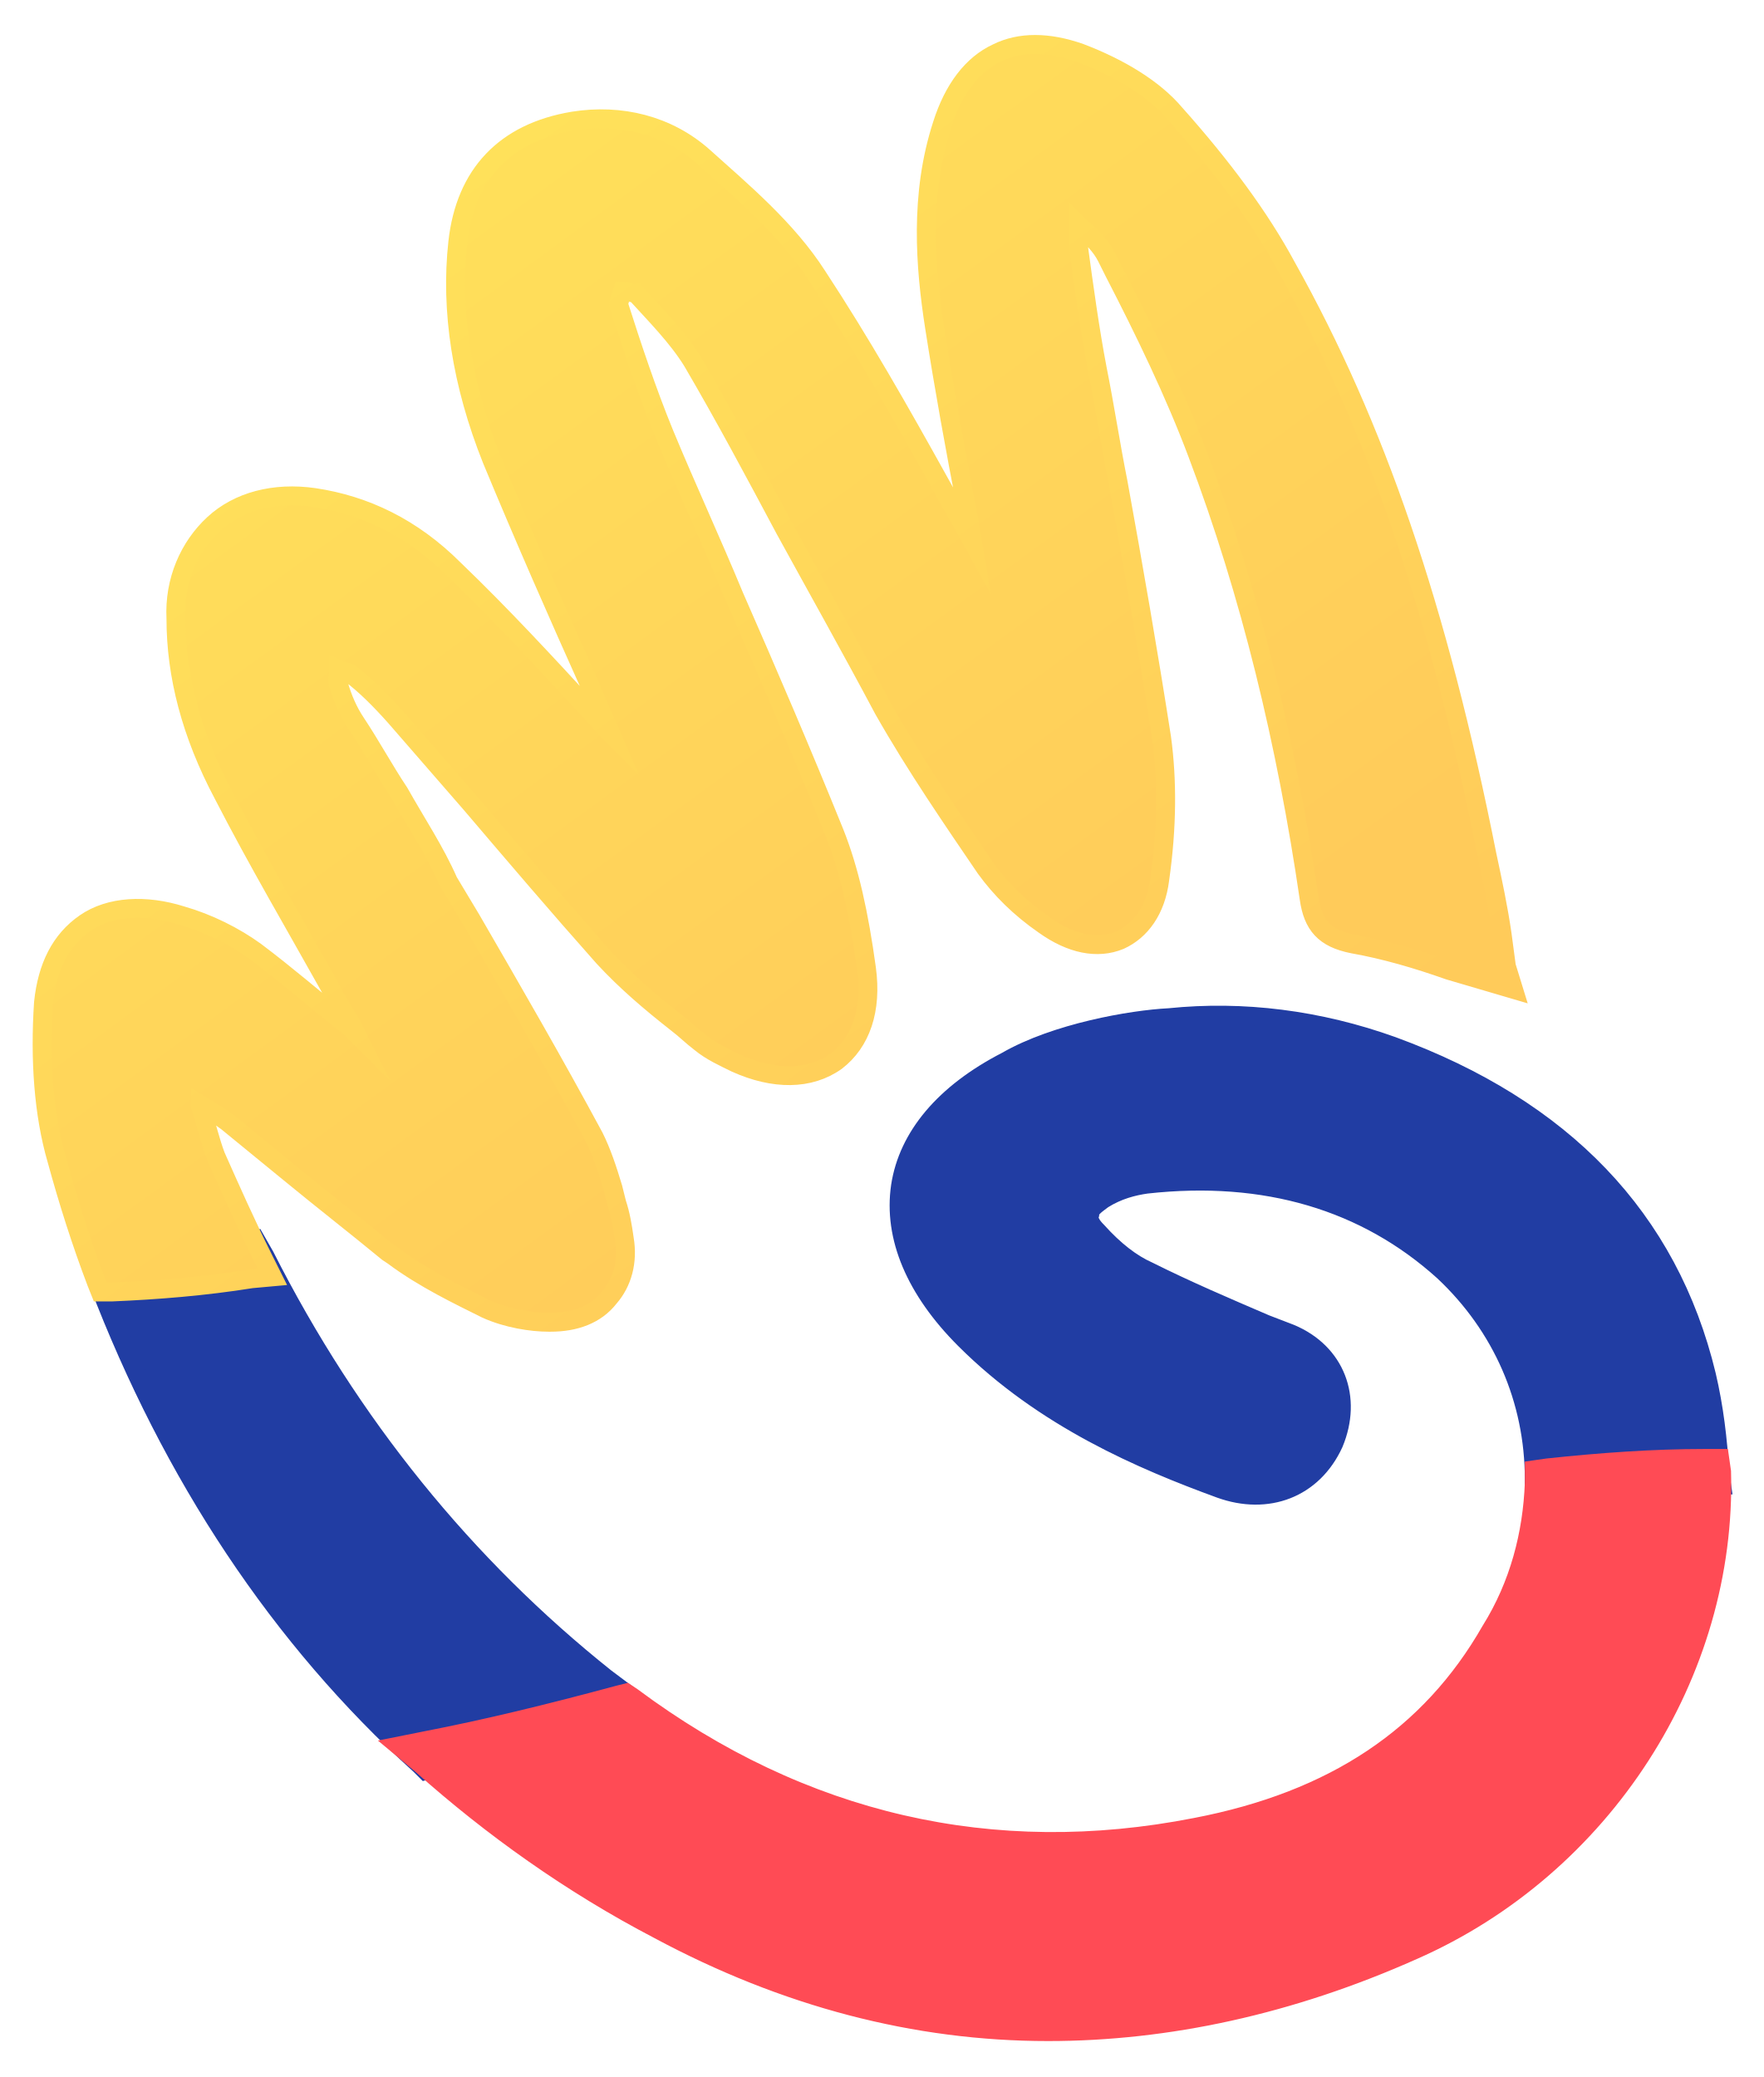
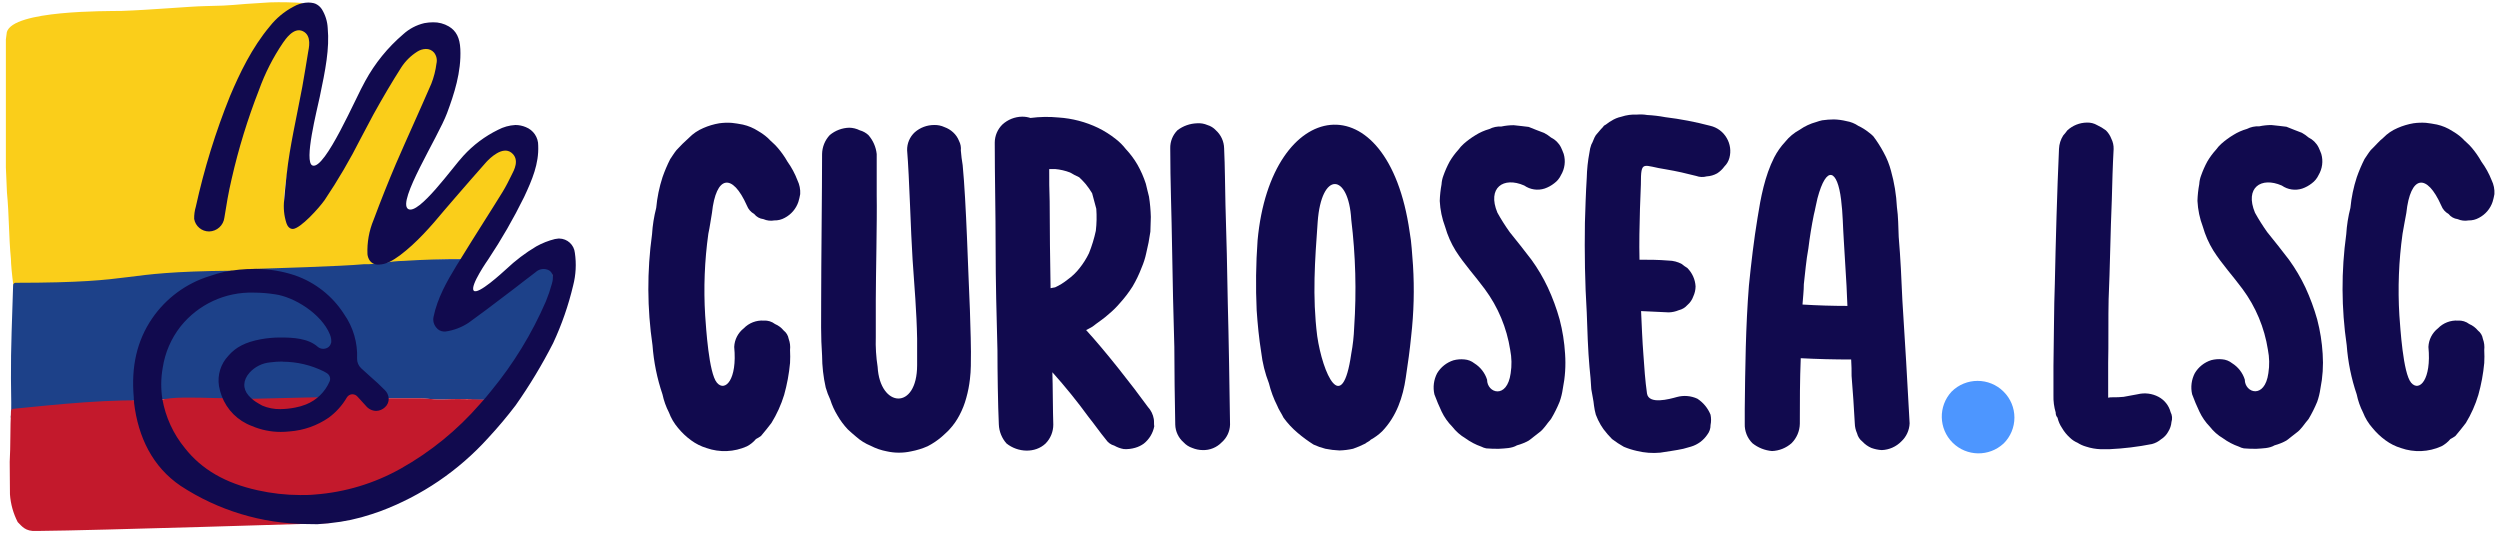
- <svg xmlns="http://www.w3.org/2000/svg" version="1.1" id="Capa_1" x="0px" y="0px" viewBox="0 0 93.2 109.8" style="enable-background:new 0 0 93.2 109.8;" xml:space="preserve">
-   <style type="text/css">
- 	.st0{display:none;}
- 	.st1{display:inline;}
- 	.st2{fill:#FFE15A;}
- 	.st3{fill:#41479B;}
- 	.st4{fill:#FF4B55;}
- 	.st5{display:inline;fill:none;}
- 	.st6{display:inline;fill:#FFE15A;}
- 	.st7{display:inline;fill:#213DA3;}
- 	.st8{display:inline;fill:#FF4B55;}
- 	.st9{fill:#213DA3;stroke:#213DA3;stroke-miterlimit:10;}
- 	.st10{fill:url(#SVGID_1_);stroke:url(#SVGID_00000040552543562510464980000003378073624819531197_);stroke-miterlimit:10;}
- 	.st11{fill:#FF4B55;stroke:#FF4B55;stroke-miterlimit:10;}
- 	.st12{display:inline;fill:#06153F;stroke:#06153F;stroke-width:2;stroke-miterlimit:10;}
- </style>
-   <g id="Capa_1_00000178920922637832887980000011410958665761470894_" class="st0">
-     <g class="st1">
-       <path d="M62.2,361c-0.7,7.7-5,11.4-9.7,11c-3.1-0.3-28.3-25.9-66.9-26.3c-6.5,9-13.4,12.4-19.3,12.4c-10,0-12.8-5.6-12.8-9.2    c0-2.1,1.1-5.8,6.9-8.9c1.6-1.1,3.7-1.9,6.6-2.4c1.7-0.5,3.6-0.9,5.7-1.2c1.2-3.9,2.4-8.5,3.3-13.9c3.9-21.7,4.8-85.1,6.4-94.6    c1.7-9.4,21.8-13.8,19.7-1.7c-1.3,7.3-1.5,66.4-6.2,93.8c-1.1,5.8-2.7,11-4.6,15.5C23.3,334.8,63.6,345.8,62.2,361z M-28.6,344.1    c-12.2,0-13.8,10.4-9,10.4C-32.7,354.4-28.6,344.1-28.6,344.1z" />
-       <path d="M29.1,248.5c9.7,0,23.1-1.2,23.1,8.9c0,10-12.8,22.6-15,22.6c-2.4,0,3.2-18.7,1.1-18.7c-10.2,0-19.5,25.9-11.7,25.9    c3.5,0,23.8-0.3,23.8,11.4c0,11.8-21.4,30.8-29.2,30.8s-12.9-6.9-9.4-6.9c6.4,0,24.7-19.7,24.7-24.4c0,0-28.6,4.4-28.6-17.1    C7.8,269.3,19.5,248.5,29.1,248.5z" />
-       <path d="M58.2,286.1c0-14.5,7.3-27.4,11.4-31.3c4-4.1,14.9-5,17.8-2.1c2.8,2.8,8.6,17.9,4.5,17.9s-5.6-11.7-8-11.7    c-8.9,0-12.8,53.1-0.5,53.1c14.6,0,19.3-24.8,20.7-27.4c1.5-2.5,5.4-2.9,4,0s-9,37.3-28.2,37.3C66.7,321.9,58.2,304.1,58.2,286.1z    " />
-     </g>
-     <text transform="matrix(1 0 0 1 540.9744 -220.8037)" class="st1" style="font-family:'BeyondTheMountains'; font-size:132.825px;">Lsc</text>
-     <g class="st1">
-       <rect x="-521.6" y="-572.7" class="st2" width="391.4" height="218.6" />
-       <rect x="-521.6" y="-354.5" class="st3" width="391.4" height="101.2" />
-       <rect x="-521.6" y="-253.7" class="st4" width="391.4" height="101.2" />
-     </g>
-     <path class="st5" d="M-165.9,134.2V-41.3c0-10.7-5.7-20.6-15-26l-152-87.7c-9.3-5.4-20.7-5.4-30,0l-152,87.7   c-9.3,5.4-15,15.3-15,26v175.5c0,10.7,5.7,20.6,15,26l152,87.7c9.3,5.4,20.7,5.4,30,0l152-87.7   C-171.6,154.8-165.9,144.9-165.9,134.2z" />
-     <text transform="matrix(1 0 0 1 173.0555 330.9302)" style="display:inline;fill:#06153F; font-family:'Chesta'; font-size:137.938px;">lsc</text>
-     <rect x="-88.9" y="-12.6" class="st6" width="43" height="43" />
-     <rect x="-88.9" y="42.4" class="st7" width="43" height="43" />
-     <rect x="-83.9" y="91.4" class="st8" width="43" height="43" />
-   </g>
-   <g id="Capa_2_00000052805333896744387270000005348135805002308484_">
-     <g>
-       <path class="st9" d="M90.9,77.8c-0.1-1.7-0.3-3.4-0.7-5.1c-2-8.3-7.6-14.1-16.6-17.4c-3.9-1.4-7.9-1.9-11.8-1.5    c-2,0.1-6,0.8-8.6,2.3c-3.3,1.7-5.2,4-5.6,6.6c-0.4,2.7,0.8,5.5,3.4,8.1c4.2,4.2,9.4,6.4,13.5,7.9c2.5,0.9,4.9,0,6-2.4    c1-2.4,0.1-4.8-2.3-5.8L66.9,70c-2.1-0.9-4.2-1.8-6.2-2.8c-0.9-0.4-1.8-1.1-2.7-2.1c-0.3-0.3-0.5-0.6-0.4-0.9    c0-0.3,0.3-0.5,0.7-0.8c0.8-0.5,1.6-0.7,2.3-0.8c6.3-0.7,11.6,0.9,15.7,4.6c3.1,2.9,4.8,6.8,4.8,11v0.9L82,79    c2.8-0.3,5.5-0.4,8.2-0.5H91L90.9,77.8z" />
-       <path class="st9" d="M33.2,89.6c-0.4-0.3-0.8-0.6-1.2-0.9l0,0c-7.4-5.9-13.5-13.4-18-22.3l-0.4-0.7L13.2,66    c-2.5,0.3-5,0.6-7.3,0.7l-1.1-0.1l0.4,1.2c3.9,10.2,9.6,18.8,17,25.5l0.3,0.3l0.4-0.1c3.1-0.7,6.4-1.4,10.2-2.4l1.6-0.4L33.2,89.6    z" />
-       <path class="st3" d="M31.9,63L31.9,63c-3.6,0.8-7.1,1.7-10.7,2.4l0.1,0.1C24.8,64.8,28.3,64,31.9,63z" />
-       <path class="st3" d="M13.3,66.8c0,0,0-0.1-0.1-0.1c-2.5,0.3-4.9,0.5-7.4,0.7v0.1C8.4,67.4,10.9,67.1,13.3,66.8z" />
-       <linearGradient id="SVGID_1_" gradientUnits="userSpaceOnUse" x1="15.051" y1="100.632" x2="53.104" y2="48.513" gradientTransform="matrix(1 0 0 -1 0 112)">
-         <stop offset="0" style="stop-color:#FFE15A" />
-         <stop offset="0.95" style="stop-color:#FFCB5A" />
-       </linearGradient>
-       <linearGradient id="SVGID_00000045580381412653173990000001898525471050633884_" gradientUnits="userSpaceOnUse" x1="17.003" y1="97.901" x2="57.763" y2="42.074" gradientTransform="matrix(1 0 0 -1 0 112)">
-         <stop offset="0" style="stop-color:#FFE15A" />
-         <stop offset="0.95" style="stop-color:#FFCB5A" />
-       </linearGradient>
-       <path style="fill:url(#SVGID_1_);stroke:url(#SVGID_00000045580381412653173990000001898525471050633884_);stroke-miterlimit:10;" d="    M79.6,51L79,51.1l0.6-0.2l-0.2-1.5c-0.2-1.4-0.5-2.8-0.8-4.2C76,32.1,72.7,22.5,68,14.1c-1.4-2.6-3.4-5.3-5.9-8.1    c-1.1-1.3-2.9-2.4-5-3.2c-1.7-0.6-3.2-0.6-4.4,0c-1.3,0.6-2.3,1.9-2.9,3.8c-1.2,3.7-0.9,7.5-0.4,10.7s1.1,6.5,1.7,9.6    c0.1,0.6,0.2,1.1,0.3,1.7c-0.6-1.1-1.2-2.1-1.8-3.2c-2-3.6-4.1-7.3-6.4-10.8c-1.6-2.5-4-4.5-6-6.3c-1.9-1.7-4.4-2.3-6.9-1.9    c-3.6,0.6-5.7,2.8-6.1,6.4c-0.4,3.6,0.2,7.5,1.8,11.5c1.7,4.1,3.5,8.2,5.3,12.2c0.3,0.8,0.7,1.6,1,2.3c-0.4-0.4-0.7-0.8-1.1-1.2    c-2.3-2.5-4.7-5.1-7.2-7.5c-2.2-2.2-4.7-3.4-7.4-3.8c-2.1-0.3-4,0.2-5.3,1.4c-1.3,1.2-2.1,3-2,5c0,3,0.8,6.1,2.5,9.3    c1.8,3.5,3.8,6.9,5.7,10.3c0.4,0.8,0.9,1.5,1.3,2.3c-0.2-0.2-0.4-0.4-0.7-0.6c-1.5-1.2-3-2.5-4.6-3.7c-1.1-0.8-2.5-1.5-3.9-1.9    c-1.9-0.6-3.8-0.5-5.1,0.4s-2,2.3-2.2,4.2c-0.2,3,0,5.9,0.7,8.3c0.6,2.2,1.3,4.4,2.1,6.5l0.2,0.5h0.6c2.4-0.1,4.9-0.3,7.4-0.7    l1.1-0.1l-0.5-1c-0.9-1.8-1.7-3.6-2.5-5.4c-0.3-0.8-0.5-1.7-0.8-2.6v-0.1c0.5,0.3,1,0.6,1.4,0.9c1.1,0.9,2.2,1.8,3.3,2.7    c1.7,1.4,3.5,2.8,5.2,4.2l0.3,0.2l0,0l0,0l0,0c1.6,1.2,3.5,2.1,4.9,2.8c1.1,0.5,2.4,0.7,3.3,0.7c0,0,0,0,0.1,0    c1.3,0,2.4-0.4,3.1-1.3c0.7-0.8,1-1.9,0.8-3.1c-0.1-0.7-0.2-1.3-0.4-1.9l0,0l-0.2-0.8c-0.3-1-0.6-1.9-1-2.7    c-2.1-3.9-4.3-7.7-6.5-11.5l-1.2-2C23,45,22,43.5,21.1,41.9c-0.8-1.2-1.5-2.5-2.3-3.7c-0.4-0.6-0.7-1.3-0.9-2    c-0.1-0.2,0-0.5,0-0.8c0.2,0.1,0.4,0.1,0.6,0.2c0.8,0.6,1.6,1.4,2.4,2.3c1.3,1.5,2.7,3.1,4,4.6c2.3,2.7,4.6,5.4,7,8.1    c1.2,1.3,2.5,2.4,3.9,3.5c0.4,0.3,0.8,0.7,1.2,1c0.6,0.5,1.3,0.8,1.9,1.1c2,0.9,3.9,0.9,5.3-0.1c1.3-1,1.9-2.7,1.6-4.9    c-0.4-2.9-0.9-5.2-1.7-7.2c-1.7-4.2-3.5-8.4-5.3-12.5c-1.2-2.9-2.5-5.7-3.7-8.6c-0.9-2.2-1.7-4.6-2.4-6.8c0-0.1,0.1-0.4,0.2-0.7    c0.2,0,0.6,0.1,0.7,0.1c1,1.1,2.2,2.3,3,3.6c1.7,2.9,3.3,5.9,4.9,8.9c1.7,3.1,3.5,6.3,5.2,9.5c1.7,3,3.7,5.9,5.4,8.4    c0.8,1.1,1.8,2.1,3.1,3c1.4,1,2.8,1.3,4,0.8c1.1-0.5,1.9-1.6,2.1-3.2c0.4-2.8,0.4-5.3,0.1-7.5c-0.7-4.5-1.5-9.1-2.3-13.5    c-0.4-2-0.7-4-1.1-6c-0.4-2.1-0.7-4.3-1-6.5c0-0.3,0-0.7,0-1.1l0.1,0.1c0.6,0.5,1.1,1,1.4,1.6l0.4,0.8c1.6,3.1,3.2,6.4,4.4,9.6    c2.8,7.4,4.7,15.3,5.9,23.5c0.2,1.4,0.8,2.1,2.3,2.4c1.7,0.3,3.4,0.8,5.1,1.4l3.4,1L79.6,51z" />
-       <path class="st11" d="M90.9,77.1h-0.8c-2.7,0-5.5,0.2-8.3,0.5l-0.7,0.1v0.7c-0.1,2.7-0.8,5.4-2.3,7.8c-3.2,5.6-8.3,9-15.6,10.4    c-10.7,2.1-20.8-0.2-29.8-6.9l-0.3-0.2l-0.4,0.1c-3.7,1-7,1.8-10.1,2.4l-1.5,0.3l1.2,1c3.7,3.3,7.9,6.3,12.5,8.7    c6.7,3.6,13.6,5.4,20.6,5.4c6.3,0,12.8-1.4,19.3-4.3c10-4.4,16.6-14.6,16.3-25.3L90.9,77.1z" />
-       <path class="st4" d="M32.8,90.3c-3.4,0.9-6.8,1.7-10.1,2.4l0.1,0.1c3.4-0.7,6.8-1.5,10.1-2.4C32.9,90.4,32.9,90.3,32.8,90.3z" />
-       <path class="st4" d="M81.9,78.3L81.9,78.3c2.8-0.2,5.5-0.4,8.3-0.4v-0.1C87.4,77.8,84.6,78,81.9,78.3z" />
-     </g>
-     <g class="st0">
-       <path class="st12" d="M81.6,1.3c1.9-0.3,3.6,0,5.1,0.9c1.4,0.9,2.6,2,3.4,3.4c3.4,5.7,4.9,13.6,4.6,23.6c0,10.1-2.2,19.9-6.5,29.4    C84,67.7,77,73.6,67.3,76.1c0.2,6.9,0.8,12.8,2,17.6c0.8,3.3,1.7,5.6,2.8,7.1c0.4,0.7,0.8,1.1,1.1,1.2c0.3,0.2,0.5,0.2,0.8,0.2    c1.6,0,3.5-0.9,5.8-2.8c2.3-2,4.5-4.6,6.6-7.9c2.2-3.3,4.2-7,6-11s3.1-7.3,3.8-9.9c0.9-1.8,2-2.7,3.5-2.7c0.2,0,0.3,0,0.5,0    c0.1,0,0.3,0.1,0.5,0.1c1.8,0.8,2.7,2,2.7,3.5c0,0.2,0,0.3,0,0.5s-0.1,0.3-0.1,0.5c-1.7,6.6-5.3,14.2-10.7,23    c-2.3,3.7-5,6.9-8,9.6c-3.1,3-6.6,4.4-10.5,4.4c-3.3,0-6-1.5-7.9-4.6c-1.7-2.6-3-5.7-3.8-9.5c-1.8-7.7-2.6-17-2.4-27.8    c0.2-10.8,1.4-21.6,3.6-32.2c2.2-10.7,5.4-19.6,9.8-26.8C75.4,4.5,78.2,2.1,81.6,1.3z M82.9,8.5c-0.1,0-0.5,0.2-1.1,0.8    c-0.7,0.6-1.5,1.6-2.6,3.2c-3.6,6-6.5,14.1-8.6,24.3s-3.3,20.6-3.6,31c0,0.1,0,0.3,0,0.5c0,0.1,0.1,0.3,0.1,0.4    c6.4-1.9,11.3-6.3,14.5-13.3c3.8-8.2,5.7-16.9,5.8-26.3c0-4.5-0.3-8.5-1-12s-1.5-6-2.5-7.5C83.5,9,83.2,8.6,82.9,8.5L82.9,8.5    C83,8.4,83,8.4,82.9,8.5C83,8.5,83,8.5,82.9,8.5z" />
-       <path class="st12" d="M93.4,60.5c1-8.5,4-14.3,8.9-17.4c2.4-1.6,4.9-2.5,7.5-2.8c2.6-0.2,5,0.1,7.4,0.9c5,1.9,7.9,5.5,8.8,10.8    c0.4,5.4-2.9,10.7-9.8,15.9c-0.2,0.1-0.4,0.3-0.8,0.4c-0.4,0.2-0.8,0.2-1.3,0.2c-0.9,0-1.8-0.5-2.7-1.4c-0.2-0.1-0.3-0.4-0.4-0.7    c-0.1-0.4-0.2-0.8-0.2-1.3c0-0.9,0.4-1.9,1.3-2.8c2.9-2.1,4.8-4,5.8-5.7s1.4-3.1,1.3-4.1c-0.2-2.2-1.7-3.8-4.3-4.9    c-2.9-1.1-5.8-0.7-8.8,1c-3,1.6-5,5.7-5.9,12.3c0.3,4.4,3.3,9.8,9,16.2c2.5,2.9,5.1,6,7.6,9.4c5.5-4.7,12.8-10,21.9-16.1    c0.4-0.2,0.8-0.4,1.1-0.4c0.3-0.1,0.5-0.1,0.7-0.1c0.8,0,1.4,0.2,1.9,0.5s0.8,0.7,0.9,1c0.3,0.4,0.4,0.8,0.5,1.1    c0.1,0.3,0.1,0.5,0.1,0.8c0,0.7-0.2,1.3-0.5,1.8s-0.7,0.9-1,0.9c-9.4,6.3-16.8,11.8-22.2,16.4c0.4,0.5,0.7,1,1,1.5    c1.3,2.1,2.5,4.3,3.5,6.8c1,3.2,0.8,6.2-0.7,8.8c-1.5,2.4-3.5,4.2-5.9,5.5c-5,2.9-10,3.3-14.8,1.1c-1.2-0.7-2.1-1.7-2.8-3    c-0.7-1.3-1-2.7-0.9-4.2c0.2-2.9,1.6-6,4.2-9.5c1.6-2,3.7-4.2,6.4-6.7c0.6-0.5,1.1-1,1.7-1.5c-2.5-3.4-5.1-6.6-7.8-9.8    c-0.1-0.1-0.2-0.2-0.3-0.3c-2.8-3.1-5.2-6.4-7.3-9.7s-3.1-6.9-3.1-10.7L93.4,60.5L93.4,60.5z M115.3,97.5c-0.7,0.7-1.4,1.3-2.1,2    c-1.8,1.6-3.1,2.9-4,4c-2,3-3,5-2.9,5.9v0.3c0,0.1-0.1,0.2,0,0.3l0.1,0.1l0.1,0.1c0,0,0.1,0,0.2,0.1c0.6,0.3,1.7,0.4,3.3,0.3    c1.6-0.1,3.3-0.6,4.9-1.3c1.5-0.9,2.6-1.8,3.2-2.8c0.2-0.5,0.4-1,0.4-1.5c0.1-0.5,0-1.1-0.2-1.8c-0.6-1.3-1.3-2.6-2-3.8    C116,98.6,115.6,98,115.3,97.5z" />
-       <path class="st12" d="M156.6,54.4c2.1,0,4,0.5,5.7,1.4c2.2,1.2,3.9,2.6,5.3,4.3c1.4,1.7,2.7,3.8,4,6.4c0.2,0.5,0.3,1,0.3,1.5    c0,1.5-0.7,2.6-2.2,3.2c-0.5,0.2-1,0.3-1.5,0.3c-1.5,0-2.6-0.7-3.2-2.1c-0.7-1.2-1.3-2.2-1.9-3.1c-0.6-0.8-1.2-1.6-2-2.5    c-0.7-0.8-1.5-1.4-2.3-1.9c-0.8-0.4-1.5-0.6-2.2-0.7c-0.7,0-1.6,0.3-2.7,0.9c-2.3,1.1-5.3,5.3-9,12.5c-1.2,2.6-1.8,5.7-1.8,9.6    c0,3.8,0.7,7.5,2.2,11.2c1.4,3.6,3.6,6.5,6.6,8.9c2.9,2.3,6.9,3.5,12,3.5c4.8,0,9.1-1.8,13.1-5.5c4.1-3.7,11.9-14.7,23.4-32.9    c0.8-1.7,1.9-2.6,3.4-2.6c0.3,0,0.5,0,0.7,0.1c0.2,0,0.3,0.1,0.4,0.1c1.7,0.8,2.5,1.9,2.5,3.4c0,0.3,0,0.5,0,0.7s-0.1,0.3-0.1,0.4    c-12.2,19.7-20.7,31.8-25.6,36.2c-2.5,2.1-5.2,3.8-8.2,5.2c-3,1.4-6.2,2.1-9.6,2.1c-6.4,0-11.7-1.6-15.9-4.9s-7.3-7.2-9.2-11.9    c-3.7-9.7-3.8-18.5-0.3-26.5c3.8-8,7.7-13.2,11.8-15.5C152.4,55,154.5,54.4,156.6,54.4z" />
-     </g>
-   </g>
+ <svg xmlns="http://www.w3.org/2000/svg" id="Capa_4" data-name="Capa 4" viewBox="0 0 600 128">
+   <defs>
+     <style>.cls-1{fill:none;}.cls-2{fill:#face1a;}.cls-3{fill:#1d4189;}.cls-4{fill:#c3192c;}.cls-5{fill:#110a4e;}.cls-6{fill:#4d96ff;}</style>
+   </defs>
+   <path class="cls-1" d="M38.66,47.93l2.84-.66-2.84.66Z" />
+   <path class="cls-1" d="M113.17,95.32l-6.25.55h0Z" />
+   <path class="cls-2" d="M122.8,44.54a34.33,34.33,0,0,0,1.66-4.32c.07-.4-.09-3.74-.37-3.95s-5.06-1.61-5.37-1.41a12.56,12.56,0,0,0-2.59,2c-3.11,3.48-6.56,8-9.61,11.48-3.69,4.26-9.45,10.44-14,13.81l-1.62,1c4-.28,16.77-1.11,20.76-1,3.46-5.65,5.14-6.82,8.64-12.46C121.09,48.4,122.11,45.94,122.8,44.54Z" />
+   <path class="cls-2" d="M66.56,65.8c3.43.07,1.71-2.23,4.67-1.21,5.37-.18,14.15-.58,19.53-1.09a7.37,7.37,0,0,1-.84-2.89,21,21,0,0,1,1.57-8.88c1.69-4.51,3-8.53,4.92-13,2.77-6.45,5.73-12.83,8.51-19.28A18.67,18.67,0,0,0,106.05,15c.28-1.66-4.19-6.25-5.51-5.44a10.72,10.72,0,0,0-3.37,3.3c-2.34,3.66-4.54,7.42-6.65,11.23-3.84,7-7.25,14.16-11.83,20.68a51.48,51.48,0,0,1-4.86,5.68,7.14,7.14,0,0,1-2.6,1.62c-2,.82-1.59,2.49-2.32.42a14.89,14.89,0,0,1-.62-6.28c.34-3.85,1.23-7.58,1.86-11.39.88-5.28,2.09-10.63,3.08-15.9.51-2.73.81-2.52,1.24-5.26.11-.72,1.77-2.08,1.71-2.81A10,10,0,0,0,74.74,8.2c-.29-.13-3.26-2.66-3.51-2.44-.63.54-4,4-4.45,4.63-2.45,3.37-3.4,6.51-4.93,10.35a149.88,149.88,0,0,0-6.49,21.13c-.72,3-1.24,6.1-1.72,9.16-.41,2.63-.08,3.15-2.76,3.19-2.51,0-1.18.2-1.42-2.29a10.6,10.6,0,0,1,.4-3.43c2.16-9.14,3.22-17.1,6.91-25.77,2.59-6.09,5.51-12,9.81-17.11A19.76,19.76,0,0,1,72.8.73a79.69,79.69,0,0,0-8-.16c-10.86.62-7.35.73-15.75.9-3.65.08-12.5.89-19.85,1.15-3.74.06-26.08-.19-27.56,5.09L1.41,9.45c0,8.35,0,22.4,0,30.76.09,2,.18,4,.26,6,.53,5.46.42,10.46.95,15.92,0,1.14.28,4.15.58,6.27,33.23,0,16.21-2,49.44-2.12,1.2-.39,3.63-.77,4.89-1C60.13,64.75,63.87,65.75,66.56,65.8Z" />
+   <path class="cls-3" d="M96.76,62.62c-2.89,0-6,.88-9.41.79-5.37.51-22.28,1-27.65,1.16,5,1.73,18.14,4.75,21.45,9.76a21.29,21.29,0,0,1,3.39,12.48c0,.34,1.38,1.32,1.65,1.57,1.89,1.78,2.86,2.9,4.68,4.75.89.9.41,1.39.45,2.47h9.13c1.43,0,2.85.19,4.28.29l2,0h.18c2.09-.18,3.3.06,5.38-.12,0,.21.87,0,.89.2.27,0,3.55,0,3.82,0,.91-1,1.59-.72,2.46-1.79a88.94,88.94,0,0,0,12.59-21.23c.56-1.31.35-3.68.75-5.06a24.31,24.31,0,0,0-.32-3.34c-.47.13-3.59-.27-4,0-1.82,1.35-4.3,2.84-6.11,4.21-3.56,2.69-6.31,3.76-9.94,6.35-1.82,1.31-2.23,2.87-4.44,3.27-2.82.52-3.21.43-2.61-2.52,1-4.69,3.25-8.8,5.69-12.81.18-.28.36-.56.53-.85C107.67,62.11,100.77,62.34,96.76,62.62Z" />
+   <path class="cls-3" d="M82.8,90.29c-.4-.24-.65-.42-.93-.56a33,33,0,0,0-19.15-3.19,9.75,9.75,0,0,0-6.28,3.1C54.88,91.4,54.53,93.3,56,95a12.2,12.2,0,0,0,3.56,2.7H75.15A13.84,13.84,0,0,0,82.8,90.29Z" />
+   <path class="cls-3" d="M55.07,95.75c-.33-.92.18-1.68,0-2.72-.64-3.73-.06-8.94,3.56-8.63,8.94.77,5.78-2.27,8.45-1.85,4.52.72,6.82.56,12.14,2.47.21.07.52-5.22.9-5.35-.77-1.2-1.41-2.38-2.23-3.43a17,17,0,0,0-11.33-6.58c-9.27-1.38-17.6.41-23.84,8.07A22.09,22.09,0,0,0,38.31,88a23.45,23.45,0,0,0-.09,7.83h.53C42.76,95.87,51.06,95.75,55.07,95.75Z" />
+   <path class="cls-3" d="M37.8,77.31c3.13-4.58,10.05-9,15.72-11.49.58-.25,2.78-.86,2.15-.85-29,.28-20.53,2.88-51.93,2.9a.59.59,0,0,0-.59.57c-.21,7.48-.58,15-.52,22.44,0,4,.2,8-.06,9.31a213.05,213.05,0,0,1,30.51-4.06.59.59,0,0,0,.56-.63C33.08,88.66,33.75,83.23,37.8,77.31Z" />
+   <path class="cls-4" d="M33.69,96.11c0-.45,0,.44,0,0-10.85-.24-26.89,1.72-30.52,2a.61.61,0,0,0-.54.57c-.2,4-.08,8.4-.3,12.16l.06,7.79a17.16,17.16,0,0,0,1.86,6.67c1,1,1.88,2.29,4.39,2.12h.93c12.5-.09,69-1.86,69.52-1.87-8-1.24-26.63-3.86-33.28-9C39,111.24,34.72,104.69,33.69,96.11Z" />
+   <path class="cls-4" d="M76.63,97.42c.44-.7.52-1.8,1.23-2.09-3.26,0-17.11.42-20.38.42.18.1,4.12.72,4.23.89C64,100.31,74.3,101.16,76.63,97.42Z" />
+   <path class="cls-4" d="M106.74,95.87c-.67,0-1.34,0-2,0-1.43-.1-2.85-.29-4.28-.29H92.66c0,1.24-.34.32-1.34,1.21-2.07,1.85-1.31,1.91-3.18-.2-.66-.74-3.38-2.26-4.11-3.07a26.19,26.19,0,0,1-6.17,6.17c-3,2.19-5.26,2.66-8.93,3.08a12.18,12.18,0,0,1-7.81-1.13c-3.94-1.68-5.3-2.25-6.68-6.06-3.57,0-9.89-.38-13.44,0s-7.78,1.42-3.82,1c.64,4,4,10.87,6.68,14.26,4.21,5.36,10.22,8.3,16.75,9.74,4.38,1,11.12-1.1,15.57-1.41,7.09-.5,16.92-3.71,23.16-7.16C106.47,108.12,111.66,102,117,96,117,95.94,110.24,95.62,106.74,95.87Z" />
+   <path class="cls-4" d="M112.3,95.75c0,.21.87,0,.89.2l.79,0h0l-.79,0C113.17,95.75,112.29,96,112.3,95.75Z" />
+   <path class="cls-4" d="M106.74,95.87l-2,0c-1.43-.1-2.85-.29-4.28-.29,1.43,0,2.85.19,4.28.29Z" />
+   <path class="cls-5" d="M73.59,125.77a56,56,0,0,1-30.23-9.16c-6.74-4.56-10.19-11.68-11.18-19.89,0-.27,0-.53-.07-.79l0-.49c-.67-7.46.76-13.67,4.39-19a26,26,0,0,1,13.88-10.2,30.83,30.83,0,0,1,3.51-1A35.35,35.35,0,0,1,61,64.55h.62a30.08,30.08,0,0,1,9.12,1.52,22.9,22.9,0,0,1,11.83,9.31,17.32,17.32,0,0,1,3.13,10.75,3.09,3.09,0,0,0,1,2.27c.72.68,1.47,1.35,2.21,2,1.17,1,2.37,2.12,3.46,3.23a3.05,3.05,0,0,1,.92,2,2.65,2.65,0,0,1-.91,2.12,3.16,3.16,0,0,1-2.12.87,3.25,3.25,0,0,1-2.42-1.19l-1.41-1.55-.68-.74a1.58,1.58,0,0,0-1.15-.51h-.16a1.6,1.6,0,0,0-1.19.75,16,16,0,0,1-4.35,4.85,19,19,0,0,1-9.38,3.31,19.46,19.46,0,0,1-2.14.12,17.61,17.61,0,0,1-6.93-1.42,12.29,12.29,0,0,1-7.25-7.22,13.81,13.81,0,0,1-.64-2.34,8.61,8.61,0,0,1,2.28-7.33c1.71-2,4.07-3.24,7.66-3.91A26,26,0,0,1,67.28,81c3,0,6.66.16,9,2.25,1.24,1.1,4.23.3,2.89-3-2.05-5-8.63-9-13.17-9.62a33.65,33.65,0,0,0-5.08-.4,21.65,21.65,0,0,0-17.61,8.15,21.24,21.24,0,0,0-4.26,9.9,22.76,22.76,0,0,0-.08,7.5,25.52,25.52,0,0,0,5.43,11.8c4,5.08,9.69,8.38,17.41,10.08A47.26,47.26,0,0,0,72,118.81c1.17,0,2.36,0,3.54-.12a49.64,49.64,0,0,0,20.65-6.23,71.52,71.52,0,0,0,19-15.49c.93-1,1.85-2.11,2.73-3.21A90,90,0,0,0,131,72.36a36.23,36.23,0,0,0,1.45-4.25c.18-.64.68-2.36-.67-3.22a2.79,2.79,0,0,0-3.22.42c-1,.76-2,1.55-3.06,2.34-.78.61-1.55,1.22-2.34,1.81l-2.14,1.62c-2.78,2.12-5.67,4.31-8.55,6.38a13.53,13.53,0,0,1-5.56,2.11,1.72,1.72,0,0,1-.39,0,2.42,2.42,0,0,1-1.85-1,3,3,0,0,1-.63-2.48c.93-4.56,3.23-8.58,5.5-12.31l.53-.85c2-3.27,4.05-6.52,6.1-9.77,1.48-2.36,3-4.72,4.44-7.08.85-1.38,1.56-2.83,2.25-4.23.42-.85,2-3.55-.13-5.21s-5.14,1.31-6,2.23c-2.52,2.83-5,5.7-7.48,8.56l-2.58,3C103.44,54.32,100,58.26,96,61.27c-1.81,1.32-3.29,2.16-5,2.23h-.18a2.34,2.34,0,0,1-2.1-1A3.28,3.28,0,0,1,88.19,61a19.3,19.3,0,0,1,1.47-8.22C91.44,48,93.2,43.61,95,39.37c1.41-3.26,2.86-6.5,4.31-9.75s2.83-6.34,4.21-9.53a20.15,20.15,0,0,0,1.23-4.83,3.09,3.09,0,0,0-.57-2.63,2.49,2.49,0,0,0-2-.88,4,4,0,0,0-2,.62,12.53,12.53,0,0,0-3.87,3.8c-2.23,3.5-4.42,7.2-6.7,11.32-1,1.88-2,3.77-3,5.66A138.7,138.7,0,0,1,77.92,48c-1.34,1.92-5.79,6.85-7.63,6.95-.88,0-1.33-.76-1.55-1.4A13.18,13.18,0,0,1,68.2,48c.37-4.27.74-7.83,1.33-11.38.55-3.32,1.23-6.69,1.88-9.94.38-1.94.77-3.89,1.14-5.83.56-3,1-6,1.39-8.27.14-.9,1-4-1.24-5.09s-4.26,2.05-4.78,2.77a50.77,50.77,0,0,0-5.77,11.35,149.88,149.88,0,0,0-6.56,21.35c-.75,3.17-1.28,6.34-1.74,9.28a3.77,3.77,0,0,1-3.67,3.31,3.62,3.62,0,0,1-3.58-3A9.55,9.55,0,0,1,47,49.6,166.46,166.46,0,0,1,55.23,23c2.27-5.35,5.19-11.52,9.56-16.72a17.83,17.83,0,0,1,5.53-4.62l.37-.19c.17-.09.33-.18.5-.25A7.39,7.39,0,0,1,74,.61,5.79,5.79,0,0,1,75.3.76a2.74,2.74,0,0,1,.84.37,3.59,3.59,0,0,1,1.12,1.11,9.52,9.52,0,0,1,1.39,4.47c.46,5-.54,10-1.91,16.55C76.1,26.34,72.86,38.92,75,39.72c3,1.16,10.54-16.65,12.65-20.26A39.85,39.85,0,0,1,96.76,8.23a11.36,11.36,0,0,1,5.09-2.68,12.15,12.15,0,0,1,2.08-.2,7.23,7.23,0,0,1,3.8,1c1.77,1.06,2.62,2.73,2.75,5.41.26,5.56-1.51,10.86-3.19,15.39-2.12,5.71-12.05,21.23-9.35,23,2.51,1.61,10.8-10.15,13.28-12.77a27.8,27.8,0,0,1,8.3-6.22A10,10,0,0,1,123.69,30a6.46,6.46,0,0,1,2.48.5,4.67,4.67,0,0,1,3,4.46c.18,4.34-1.43,8.15-3.39,12.34a133,133,0,0,1-8.59,14.93s-4.48,6.38-3.5,7.52,6.89-4.33,7.8-5.15a40.87,40.87,0,0,1,7.21-5.46,18.11,18.11,0,0,1,4.48-1.77,6.14,6.14,0,0,1,.86-.12h.19a3.81,3.81,0,0,1,3.74,3.45,19.7,19.7,0,0,1-.41,7.8,71.67,71.67,0,0,1-4.81,13.85,123.8,123.8,0,0,1-9,14.93c-2,2.63-4.2,5.26-6.56,7.8a66.07,66.07,0,0,1-26,17.65c-.67.24-1.35.46-2,.68a46.07,46.07,0,0,1-10,2.14l-3,.26Zm-5.77-39a23.49,23.49,0,0,0-3,.2,7.62,7.62,0,0,0-4.92,2.46c-1.59,1.78-1.69,3.83-.27,5.46A9,9,0,0,0,62.33,97c.29.17.45.27.62.35a10.61,10.61,0,0,0,4.32.84,19.75,19.75,0,0,0,3.56-.37,13.79,13.79,0,0,0,2.6-.75,10.35,10.35,0,0,0,5.66-5.49,1.58,1.58,0,0,0-.62-2l-.2-.13a4.6,4.6,0,0,0-.51-.29A22.33,22.33,0,0,0,67.82,86.81Z" />
+   <path class="cls-5" d="M170,56.11a98.72,98.72,0,0,0-.76,19.59c.21,2.9.87,13.88,2.83,16.16s4.9-.73,4.14-8.6a6,6,0,0,1,2.29-4.46,6.14,6.14,0,0,1,4.79-1.86,4,4,0,0,1,2.72.83,5.32,5.32,0,0,1,2.07,1.55,3.19,3.19,0,0,1,1.2,2,5.85,5.85,0,0,1,.33,2.69,29.16,29.16,0,0,1,0,3.11,43.15,43.15,0,0,1-1.42,7.67,29.05,29.05,0,0,1-3.05,6.73c-.76,1-1.63,2.08-2.5,3.11a8.2,8.2,0,0,1-1.2.73,7.08,7.08,0,0,1-2.18,1.76,13.1,13.1,0,0,1-9.7.41,12.26,12.26,0,0,1-3.7-1.86,16.94,16.94,0,0,1-3.16-3A12.21,12.21,0,0,1,160.55,99,17.31,17.31,0,0,1,159,94.66a47.65,47.65,0,0,1-2.4-11.81,94.69,94.69,0,0,1-.11-26.63,33.35,33.35,0,0,1,1-6.32A33.81,33.81,0,0,1,159,42.54a35.22,35.22,0,0,1,1.85-4.35c.43-.62,1-1.55,1.52-2.18a39.92,39.92,0,0,1,2.94-2.9,10.6,10.6,0,0,1,3.49-2.38,16.25,16.25,0,0,1,3.81-1.14,14.33,14.33,0,0,1,3.05-.1c.77.1,1.64.2,2.62.41a11.46,11.46,0,0,1,3.7,1.56,13.73,13.73,0,0,1,2.29,1.65c.87.94,1.64,1.45,2.4,2.39A20.9,20.9,0,0,1,189,38.81a19.69,19.69,0,0,1,2.39,4.46,6.65,6.65,0,0,1,.66,3.31,14.6,14.6,0,0,1-.44,1.87,6.76,6.76,0,0,1-3.27,3.83,4.88,4.88,0,0,1-2.5.62,4.47,4.47,0,0,1-2.62-.31A3.28,3.28,0,0,1,181,51.35a3.89,3.89,0,0,1-1.74-2c-3.49-7.87-7.41-7.36-8.39,1.76C170.57,52.8,170.36,54.46,170,56.11Z" />
+   <path class="cls-5" d="M232.78,74.45c.11,4.35.33,8.81.22,13.37a31.66,31.66,0,0,1-.22,3.21,28,28,0,0,1-.87,4.45,19.66,19.66,0,0,1-1.63,4.15,15.51,15.51,0,0,1-2.4,3.42c-.54.62-1.2,1.14-1.85,1.76a17.45,17.45,0,0,1-3.38,2.28,18.09,18.09,0,0,1-4,1.24,13.25,13.25,0,0,1-2.94.31,13,13,0,0,1-2.83-.31,14.1,14.1,0,0,1-3.93-1.35,12.08,12.08,0,0,1-3.48-2.17c-.77-.62-1.31-1.14-2-1.76A17.9,17.9,0,0,1,201,99.73a17.12,17.12,0,0,1-1.74-3.83,18.11,18.11,0,0,1-1.09-2.9,35.71,35.71,0,0,1-.87-7.67c-.33-4.56-.22-8.81-.22-13.36,0-9.22.22-25.91.22-35a6.8,6.8,0,0,1,1.85-4.56,7.62,7.62,0,0,1,4.68-1.76,5.86,5.86,0,0,1,2.51.62,5,5,0,0,1,2.07,1.14,8.19,8.19,0,0,1,2,4.56v9.84c.11,6.11-.22,19.48-.22,25.28v8.81a38.33,38.33,0,0,0,.44,7.14c.54,9.85,9.48,10.57,9.48-.41V81.29c-.11-6.42-.66-12.64-1.09-19s-.77-19.79-1.31-26.21a5.69,5.69,0,0,1,1.85-4.35A7.07,7.07,0,0,1,224.18,30a5.47,5.47,0,0,1,2.5.51,6,6,0,0,1,2.07,1.25,5.45,5.45,0,0,1,1.42,2.07,4,4,0,0,1,.43,2.28c.11,1.24.22,2.28.44,3.52C231.91,48.65,232.35,65.23,232.78,74.45Z" />
+   <path class="cls-5" d="M262.2,78.39c-.54.31-1.09.62-1.53.83,4.47,4.87,11,13.16,14.82,18.44a5.64,5.64,0,0,1,1.42,2.9c.11.62,0,1.14.11,1.76a7,7,0,0,1-2.51,4.15,6.46,6.46,0,0,1-2.07,1,7.92,7.92,0,0,1-2.72.31,7.06,7.06,0,0,1-2.29-.83,3.48,3.48,0,0,1-2-1.45c-1.53-1.86-2.72-3.62-4.14-5.38a137,137,0,0,0-8.72-10.78c.11,3,.11,9.64.22,12.54a6.44,6.44,0,0,1-1.85,4.56c-2.51,2.38-6.65,2.17-9.37,0a7.28,7.28,0,0,1-1.85-4.56c-.22-4.66-.33-13-.33-17.72-.22-8.29-.44-16.57-.44-24.86s-.21-16.79-.21-25.08a6.14,6.14,0,0,1,1.85-4.35A7.17,7.17,0,0,1,245.31,28a6.32,6.32,0,0,1,2,.31,29.87,29.87,0,0,1,6.76-.11,25.76,25.76,0,0,1,9.48,2.49,23.12,23.12,0,0,1,4.25,2.69,13.14,13.14,0,0,1,2.39,2.39A20.36,20.36,0,0,1,273,39.54a24.4,24.4,0,0,1,2,4.56c.22,1,.54,2.17.76,3.1a38.12,38.12,0,0,1,.44,4.87c0,1.25-.11,2.39-.11,3.53a49.85,49.85,0,0,1-1,5.18A18,18,0,0,1,274,64.2a29.44,29.44,0,0,1-2.18,4.55,29,29,0,0,1-3.05,4,20.72,20.72,0,0,1-2.62,2.59C265,76.42,263.51,77.35,262.2,78.39ZM259,42.54a20.71,20.71,0,0,1-2.18-1.14,13.38,13.38,0,0,0-3.59-.83h-1.42c0,2.59,0,5.08.11,7.77,0,7,.11,14,.22,20.83.32-.1.65-.1,1.09-.21a14.11,14.11,0,0,0,3-1.86,13.63,13.63,0,0,0,2.83-2.7,18.94,18.94,0,0,0,2.29-3.62A33,33,0,0,0,263,55.39a28.06,28.06,0,0,0,.11-5.28c-.32-1.25-.65-2.39-1-3.73a19.58,19.58,0,0,0-1.52-2.18A21,21,0,0,0,259,42.54Z" />
+   <path class="cls-5" d="M294.67,72.8c.22,7.87.43,21,.54,29.11a5.83,5.83,0,0,1-2,4.25,6.08,6.08,0,0,1-4.57,1.86,6.74,6.74,0,0,1-2.51-.52,5,5,0,0,1-2.07-1.34,5.83,5.83,0,0,1-2-4.25c-.11-4.66-.22-14.2-.22-18.65-.22-7.87-.43-15.85-.54-23.83s-.44-15.75-.44-23.83a5.94,5.94,0,0,1,1.74-4.35,8.18,8.18,0,0,1,4.69-1.66,5.25,5.25,0,0,1,2.5.42,4.43,4.43,0,0,1,2,1.24,6,6,0,0,1,2,4.35c.21,4.56.21,9,.32,13.47C294.34,56.94,294.56,64.82,294.67,72.8Z" />
+   <path class="cls-5" d="M339.12,63.68a97,97,0,0,1-.44,17c-.32,3.31-.76,6.42-1.3,10-.66,4.55-2.18,9.22-5.67,12.84a12.62,12.62,0,0,1-2.72,2c-.33.42-1,.62-1.31.93a23.6,23.6,0,0,1-2.94,1.25,17.1,17.1,0,0,1-3.27.41,20.87,20.87,0,0,1-3.38-.41,16.17,16.17,0,0,1-2.83-1,33.17,33.17,0,0,1-3.81-2.8,20.66,20.66,0,0,1-3.38-3.62c-.55-1.14-1.2-2-1.53-2.9a25.1,25.1,0,0,1-2-5.39,30.19,30.19,0,0,1-1.85-7.46c-.54-3.32-.87-6.84-1.09-10.05a142.56,142.56,0,0,1,.22-16.79c3.16-34.5,31.27-38.74,36.5-2C338.79,58.19,338.9,61.09,339.12,63.68Zm-14.82-11c-.65-11.19-7.19-11.71-8.06.62-.65,9.11-1.31,17.82-.11,27.35,1.31,9,6,19.48,8.17,4.25A42.53,42.53,0,0,0,325,78.6,137.6,137.6,0,0,0,324.3,52.7Z" />
+   <path class="cls-5" d="M375.62,84.92a31.1,31.1,0,0,1-.55,8.39,16,16,0,0,1-.76,3.11,30.13,30.13,0,0,1-2.07,4.14c-1.09,1.25-1.74,2.49-2.94,3.32-.87.62-1.64,1.34-2.4,1.86a12.6,12.6,0,0,1-2.83,1.14c-1.2.73-2.83.73-4.36.83a30,30,0,0,1-3-.1,4.14,4.14,0,0,1-1.2-.42,14.55,14.55,0,0,1-3.81-2,11.21,11.21,0,0,1-3.16-2.79A13.16,13.16,0,0,1,346,98.8c-.65-1.35-1.19-2.69-1.74-4.14a7.41,7.41,0,0,1,.65-5.08,7.09,7.09,0,0,1,3.93-3.11,7.45,7.45,0,0,1,2.61-.21,4.35,4.35,0,0,1,2.4.94,7.16,7.16,0,0,1,3.05,3.93c0,3.22,4.79,4.77,5.66-1.55a16.06,16.06,0,0,0-.11-5.6,33,33,0,0,0-6.1-14.6c-2.28-3.11-4.9-5.91-7-9.22a22.6,22.6,0,0,1-2.51-5.7,20.62,20.62,0,0,1-1.3-6.22,26.39,26.39,0,0,1,.43-4,6.91,6.91,0,0,1,.44-2.07,23.25,23.25,0,0,1,1.52-3.42,17.3,17.3,0,0,1,2.07-2.8,9,9,0,0,1,1.31-1.45,19.49,19.49,0,0,1,2.83-2.07,12.71,12.71,0,0,1,3.27-1.45,5.76,5.76,0,0,1,2.94-.62,14.08,14.08,0,0,1,2.95-.31c1.3.1,2.5.31,3.59.41,1.2.52,2.4.93,3.71,1.45A9.5,9.5,0,0,1,372.24,33a5.27,5.27,0,0,1,2.4,2.38c.21.42.43,1,.65,1.56a6.39,6.39,0,0,1-.65,5.07A5.07,5.07,0,0,1,373,44a7.75,7.75,0,0,1-2.29,1.25,5.57,5.57,0,0,1-4.9-.73c-5-2.18-8.93.52-6.43,6.53a49.42,49.42,0,0,0,2.95,4.66c1.74,2.18,3.59,4.46,5.22,6.63A41.3,41.3,0,0,1,371.48,69a49.88,49.88,0,0,1,2.83,7.67A42.75,42.75,0,0,1,375.62,84.92Z" />
+   <path class="cls-5" d="M414.4,33.11a6.18,6.18,0,0,1,.66,4.77,4.49,4.49,0,0,1-1.2,2.07,6.44,6.44,0,0,1-1.75,1.66,5.79,5.79,0,0,1-2.5.72,4.11,4.11,0,0,1-2.51-.1c-2.39-.62-4.68-1.14-7.08-1.55-5.77-.83-6.21-2.59-6.21,3.62-.11,2-.11,3.94-.22,5.91-.11,4-.21,8.08-.11,12.12,2.29,0,4.47,0,7,.21a6.8,6.8,0,0,1,3.16.83,8.57,8.57,0,0,0,1.3.93,6.79,6.79,0,0,1,2,4.45,5.89,5.89,0,0,1-.55,2.39,4.78,4.78,0,0,1-1.42,2.07,3.91,3.91,0,0,1-2.07,1.24,6.64,6.64,0,0,1-2.39.52l-6.65-.31c.11,2.69.33,7.67.55,10.36.21,3.11.43,6.32.87,9.43.43,2.69,5.34,1.35,7.19.83a7.2,7.2,0,0,1,4.9.41,8.3,8.3,0,0,1,3.16,3.84,6.27,6.27,0,0,1,0,2.48,3.62,3.62,0,0,1-.76,2.28,7.2,7.2,0,0,1-3.92,2.9c-.66.21-1.2.31-1.86.52-1.85.41-3.7.62-5.55.93a16.87,16.87,0,0,1-5.56-.41,18.53,18.53,0,0,1-3.16-1,22.89,22.89,0,0,1-2.83-1.86,22.45,22.45,0,0,1-2.07-2.39,10.2,10.2,0,0,1-.65-1A15.18,15.18,0,0,1,383,99.53a15.59,15.59,0,0,1-.44-2.18c-.11-1.24-.44-2.59-.65-3.94-.11-1.76-.22-3.52-.44-5.39-.33-3.52-.54-9.32-.65-13-.44-7.14-.55-14.29-.44-21.55.11-3.62.22-7.25.44-10.77a37.1,37.1,0,0,1,.65-6.11,7.92,7.92,0,0,1,.44-1.87c.43-.72.65-1.66,1.09-2.28.65-.72,1.09-1.34,1.63-1.86.11-.11.22-.31.33-.42.65-.31,1.09-.83,1.74-1.14a7,7,0,0,1,2.4-1,10.43,10.43,0,0,1,3.81-.52,9.46,9.46,0,0,1,2.4.1,32.75,32.75,0,0,1,4.35.52,80.12,80.12,0,0,1,10.79,2.07A6.14,6.14,0,0,1,414.4,33.11Z" />
+   <path class="cls-5" d="M458.31,101.6a6.25,6.25,0,0,1-2,4.35,6.92,6.92,0,0,1-4.69,2.07,8.7,8.7,0,0,1-2.5-.52A6.35,6.35,0,0,1,447,106a3.62,3.62,0,0,1-1.31-2,6.23,6.23,0,0,1-.54-2.38c-.22-4.25-.44-7.15-.77-11.4,0-1.24,0-2.49-.1-3.94-4,0-8.18-.1-12.1-.31-.22,5.29-.22,10.57-.22,15.75a6.76,6.76,0,0,1-2,4.66,7.53,7.53,0,0,1-4.68,1.87,8.72,8.72,0,0,1-4.69-1.87,6.25,6.25,0,0,1-1.85-4.66V98.18c.11-9.84.22-19.89,1-29.63.55-5.49,1.2-11,2.07-16.27.76-4.87,1.74-10.05,4-14.5a16.81,16.81,0,0,1,2.62-3.73,11.41,11.41,0,0,1,3.48-2.9,12.8,12.8,0,0,1,4-1.87,11.58,11.58,0,0,1,1.41-.41,21.27,21.27,0,0,1,2.83-.21,14.21,14.21,0,0,1,3,.41A7.12,7.12,0,0,1,446,30.21a12.29,12.29,0,0,1,2.5,1.56,8.78,8.78,0,0,1,1.09.93,29.41,29.41,0,0,1,2.51,3.94A18.92,18.92,0,0,1,453.84,41a39.51,39.51,0,0,1,1.42,8.7c.33,2.28.33,4.77.43,7.15.44,5.18.66,10.15.88,15.23C457.22,82.22,457.76,91.34,458.31,101.6ZM443.38,73.42c-.11-1.56-.11-3.32-.21-4.77-.22-3.73-.44-7.36-.66-11-.22-3.21-.22-6.42-.65-9.74-.87-7.15-3.49-8.5-5.67-.31-.32,1.24-.54,2.69-.87,3.94q-.81,4-1.31,8.08c-.54,2.9-.76,5.8-1.09,8.6,0,1.55-.21,3.21-.32,4.87C436.3,73.31,439.79,73.42,443.38,73.42Z" />
+   <path class="cls-6" d="M480.87,106.43A8.82,8.82,0,0,1,468.37,94a8.84,8.84,0,0,1,12.5,0,8.76,8.76,0,0,1,0,12.44Z" />
+   <path class="cls-5" d="M520.94,98.9a3.08,3.08,0,0,1,.21,2.39,5.06,5.06,0,0,1-.76,2.28,4.86,4.86,0,0,1-1.74,1.86,5.43,5.43,0,0,1-2.18,1.14,68.8,68.8,0,0,1-10.24,1.24h-2.07a12.59,12.59,0,0,1-3.49-.62,7.73,7.73,0,0,1-2.07-.93,5.89,5.89,0,0,1-1.85-1.24,9.54,9.54,0,0,1-1.85-2.28,7.26,7.26,0,0,1-1.09-2.49,1.72,1.72,0,0,1-.44-1.24,13,13,0,0,1-.54-4.15v-7c.11-5.08.11-14.61.33-19.79.21-10.15.54-22.07,1-32.33a6.5,6.5,0,0,1,1-3.21,15.36,15.36,0,0,0,1-1.24,7.05,7.05,0,0,1,4.68-1.87,4.54,4.54,0,0,1,2.51.63,11.11,11.11,0,0,1,2.07,1.24,5.58,5.58,0,0,1,1.3,2,5.11,5.11,0,0,1,.55,2.48c-.22,4-.33,8.09-.44,12.33-.32,7.26-.43,16.37-.76,23.73-.11,3.63,0,11.6-.11,15.23v8.39a3.68,3.68,0,0,1,1.09-.1,22.69,22.69,0,0,0,2.62-.11l3.37-.62a7.07,7.07,0,0,1,5,.62A5.8,5.8,0,0,1,520.94,98.9Z" />
+   <path class="cls-5" d="M557.44,84.92a31.51,31.51,0,0,1-.55,8.39,16,16,0,0,1-.76,3.11,31.31,31.31,0,0,1-2.07,4.14c-1.09,1.25-1.75,2.49-2.94,3.32-.87.62-1.64,1.34-2.4,1.86a12.6,12.6,0,0,1-2.83,1.14c-1.2.73-2.84.73-4.36.83a30,30,0,0,1-3-.1,4.14,4.14,0,0,1-1.2-.42,14.55,14.55,0,0,1-3.81-2,11.21,11.21,0,0,1-3.16-2.79,13.16,13.16,0,0,1-2.51-3.63c-.65-1.35-1.2-2.69-1.74-4.14a7.41,7.41,0,0,1,.65-5.08,7.07,7.07,0,0,1,3.92-3.11,7.51,7.51,0,0,1,2.62-.21,4.35,4.35,0,0,1,2.4.94,7.16,7.16,0,0,1,3.05,3.93c0,3.22,4.79,4.77,5.66-1.55a16.06,16.06,0,0,0-.11-5.6,33,33,0,0,0-6.1-14.6c-2.29-3.11-4.9-5.91-7-9.22a22.6,22.6,0,0,1-2.51-5.7,20.32,20.32,0,0,1-1.3-6.22,25.19,25.19,0,0,1,.43-4,6.91,6.91,0,0,1,.44-2.07,23.25,23.25,0,0,1,1.52-3.42,17.3,17.3,0,0,1,2.07-2.8,8.59,8.59,0,0,1,1.31-1.45A19.49,19.49,0,0,1,536,32.39a12.71,12.71,0,0,1,3.27-1.45,5.76,5.76,0,0,1,2.94-.62,14,14,0,0,1,2.94-.31c1.31.1,2.51.31,3.6.41,1.2.52,2.4.93,3.7,1.45A9.2,9.2,0,0,1,554.06,33a5.27,5.27,0,0,1,2.4,2.38c.21.42.43,1,.65,1.56a6.43,6.43,0,0,1-.65,5.07,5.16,5.16,0,0,1-1.64,2,7.88,7.88,0,0,1-2.29,1.25,5.57,5.57,0,0,1-4.9-.73c-5-2.18-8.93.52-6.43,6.53a49.37,49.37,0,0,0,2.94,4.66c1.75,2.18,3.6,4.46,5.23,6.63A42,42,0,0,1,553.3,69a52.05,52.05,0,0,1,2.83,7.67A42.75,42.75,0,0,1,557.44,84.92Z" />
+   <path class="cls-5" d="M576.61,56.11a98.72,98.72,0,0,0-.76,19.59c.22,2.9.87,13.88,2.83,16.16s4.9-.73,4.14-8.6a6,6,0,0,1,2.29-4.46,6.15,6.15,0,0,1,4.79-1.86,4.06,4.06,0,0,1,2.73.83,5.47,5.47,0,0,1,2.07,1.55,3.18,3.18,0,0,1,1.19,2,5.85,5.85,0,0,1,.33,2.69,29.16,29.16,0,0,1,0,3.11,43.15,43.15,0,0,1-1.42,7.67,29.05,29.05,0,0,1-3,6.73c-.76,1-1.63,2.08-2.5,3.11a7.71,7.71,0,0,1-1.2.73,7,7,0,0,1-2.18,1.76,13.09,13.09,0,0,1-9.7.41,12.26,12.26,0,0,1-3.7-1.86,16.94,16.94,0,0,1-3.16-3A12.21,12.21,0,0,1,567.13,99a17.31,17.31,0,0,1-1.52-4.35,47.65,47.65,0,0,1-2.4-11.81,94.69,94.69,0,0,1-.11-26.63,33.35,33.35,0,0,1,1-6.32,33.81,33.81,0,0,1,1.53-7.36,36.82,36.82,0,0,1,1.85-4.35c.43-.62,1-1.55,1.52-2.18,1-.93,2-2.17,2.95-2.9a10.46,10.46,0,0,1,3.48-2.38,16.19,16.19,0,0,1,3.82-1.14,14.3,14.3,0,0,1,3-.1c.76.1,1.63.2,2.61.41a11.37,11.37,0,0,1,3.7,1.56,13.33,13.33,0,0,1,2.29,1.65c.87.94,1.64,1.45,2.4,2.39a20.9,20.9,0,0,1,2.29,3.31A19.69,19.69,0,0,1,598,43.27a6.65,6.65,0,0,1,.66,3.31,14.6,14.6,0,0,1-.44,1.87,6.72,6.72,0,0,1-3.27,3.83,4.88,4.88,0,0,1-2.5.62,4.49,4.49,0,0,1-2.62-.31,3.28,3.28,0,0,1-2.18-1.24,3.89,3.89,0,0,1-1.74-2c-3.49-7.87-7.41-7.36-8.39,1.76C577.16,52.8,576.94,54.46,576.61,56.11Z" />
</svg>
